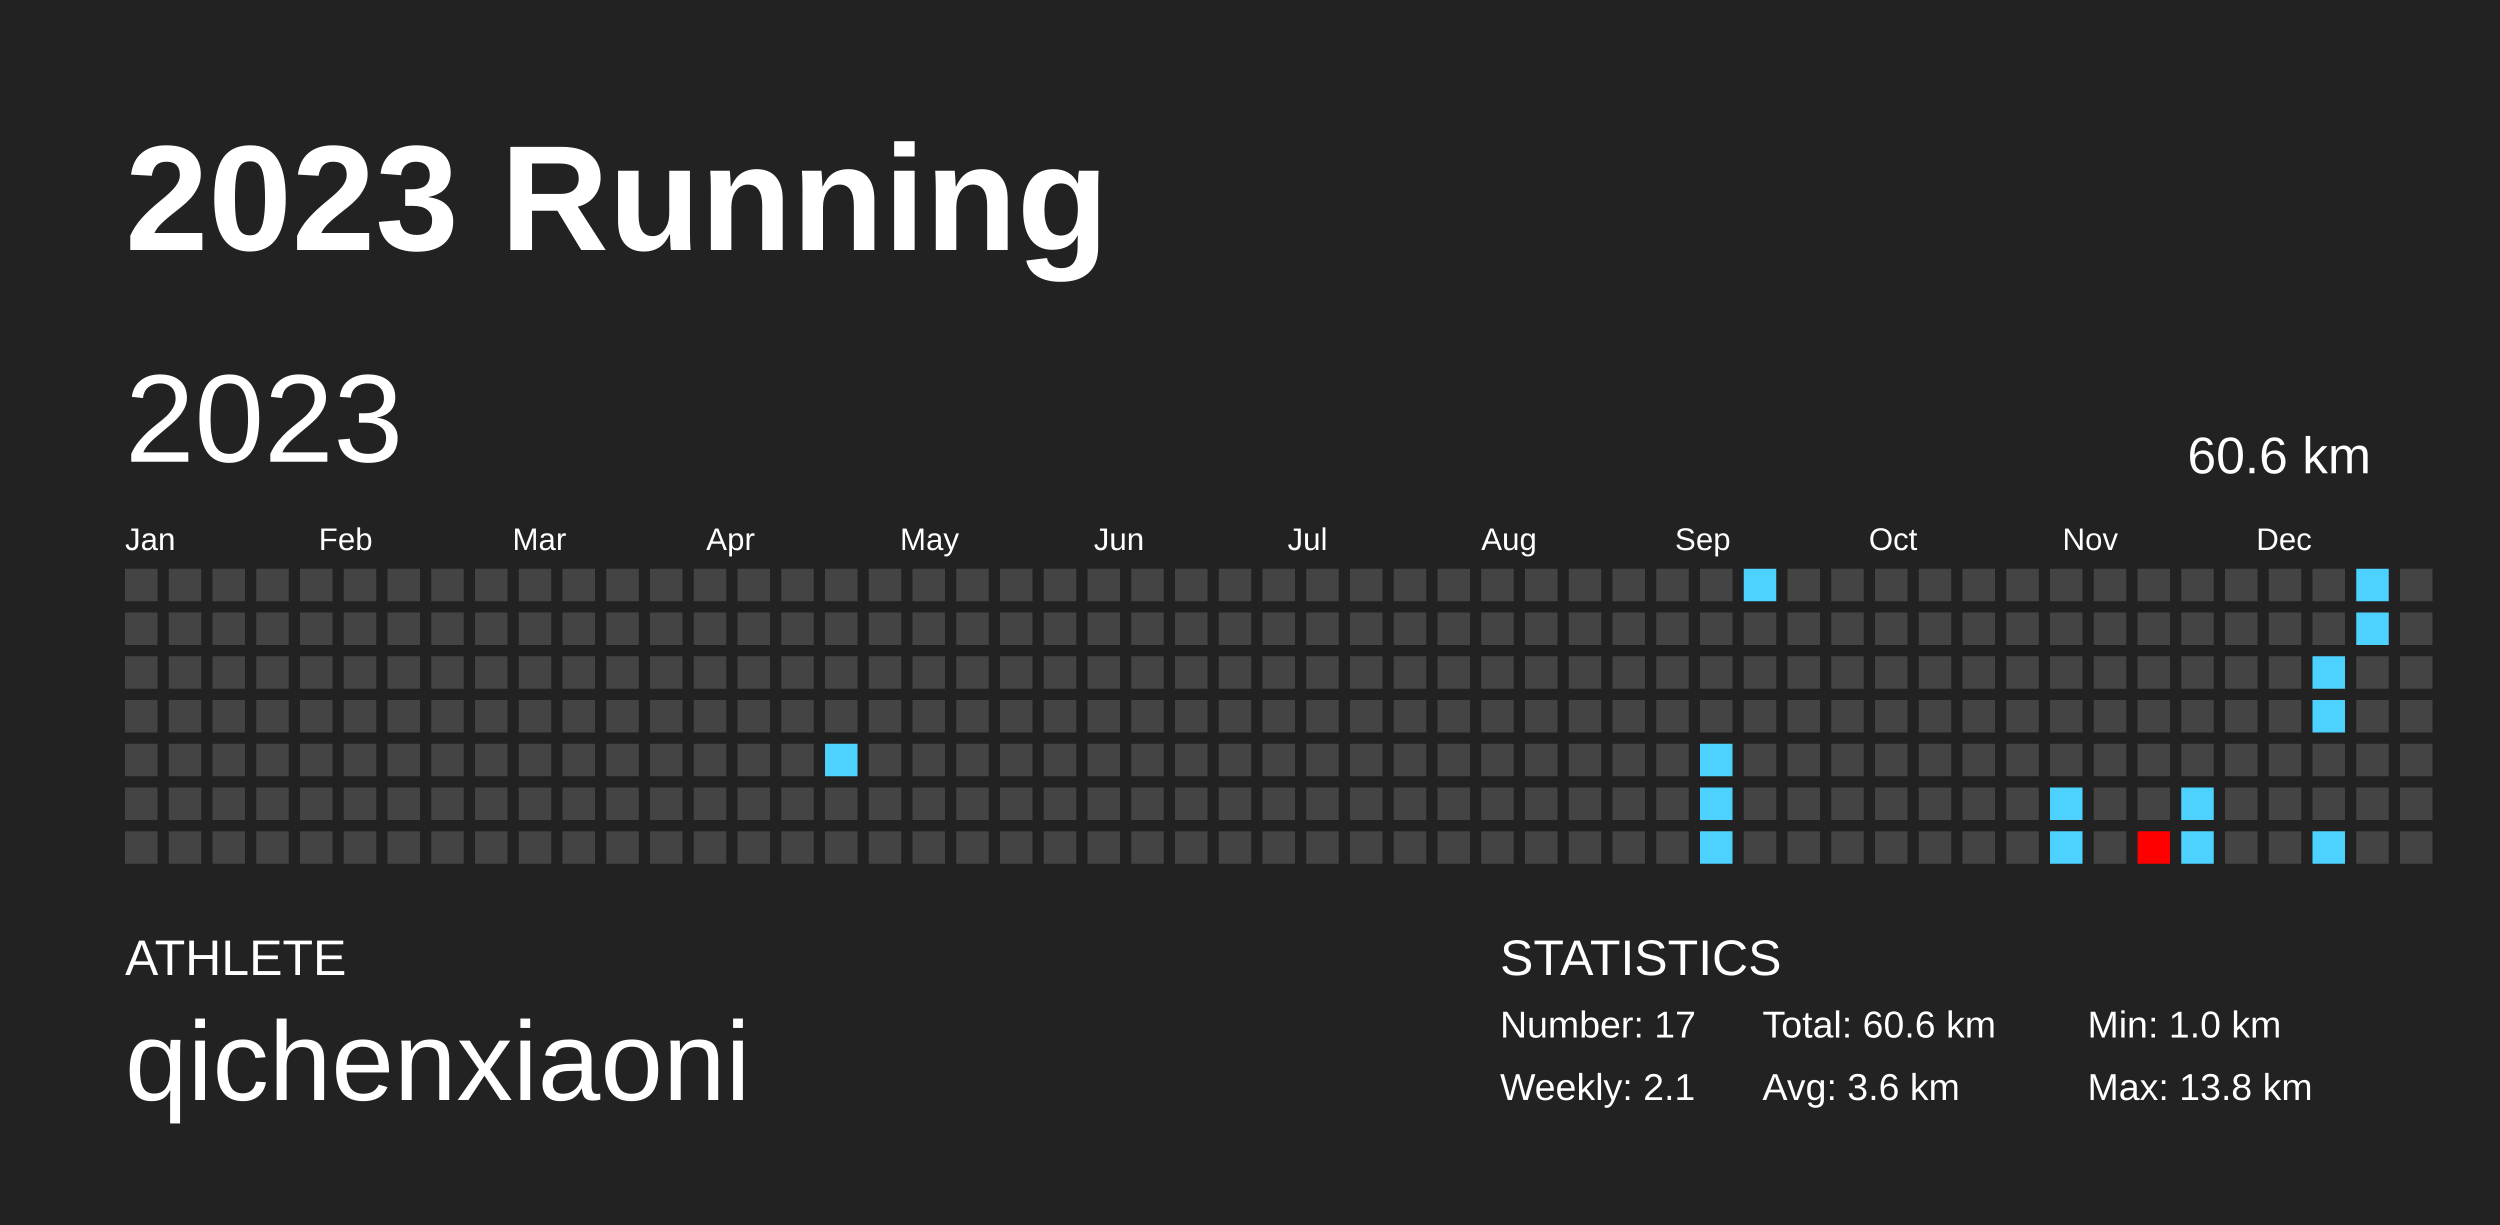
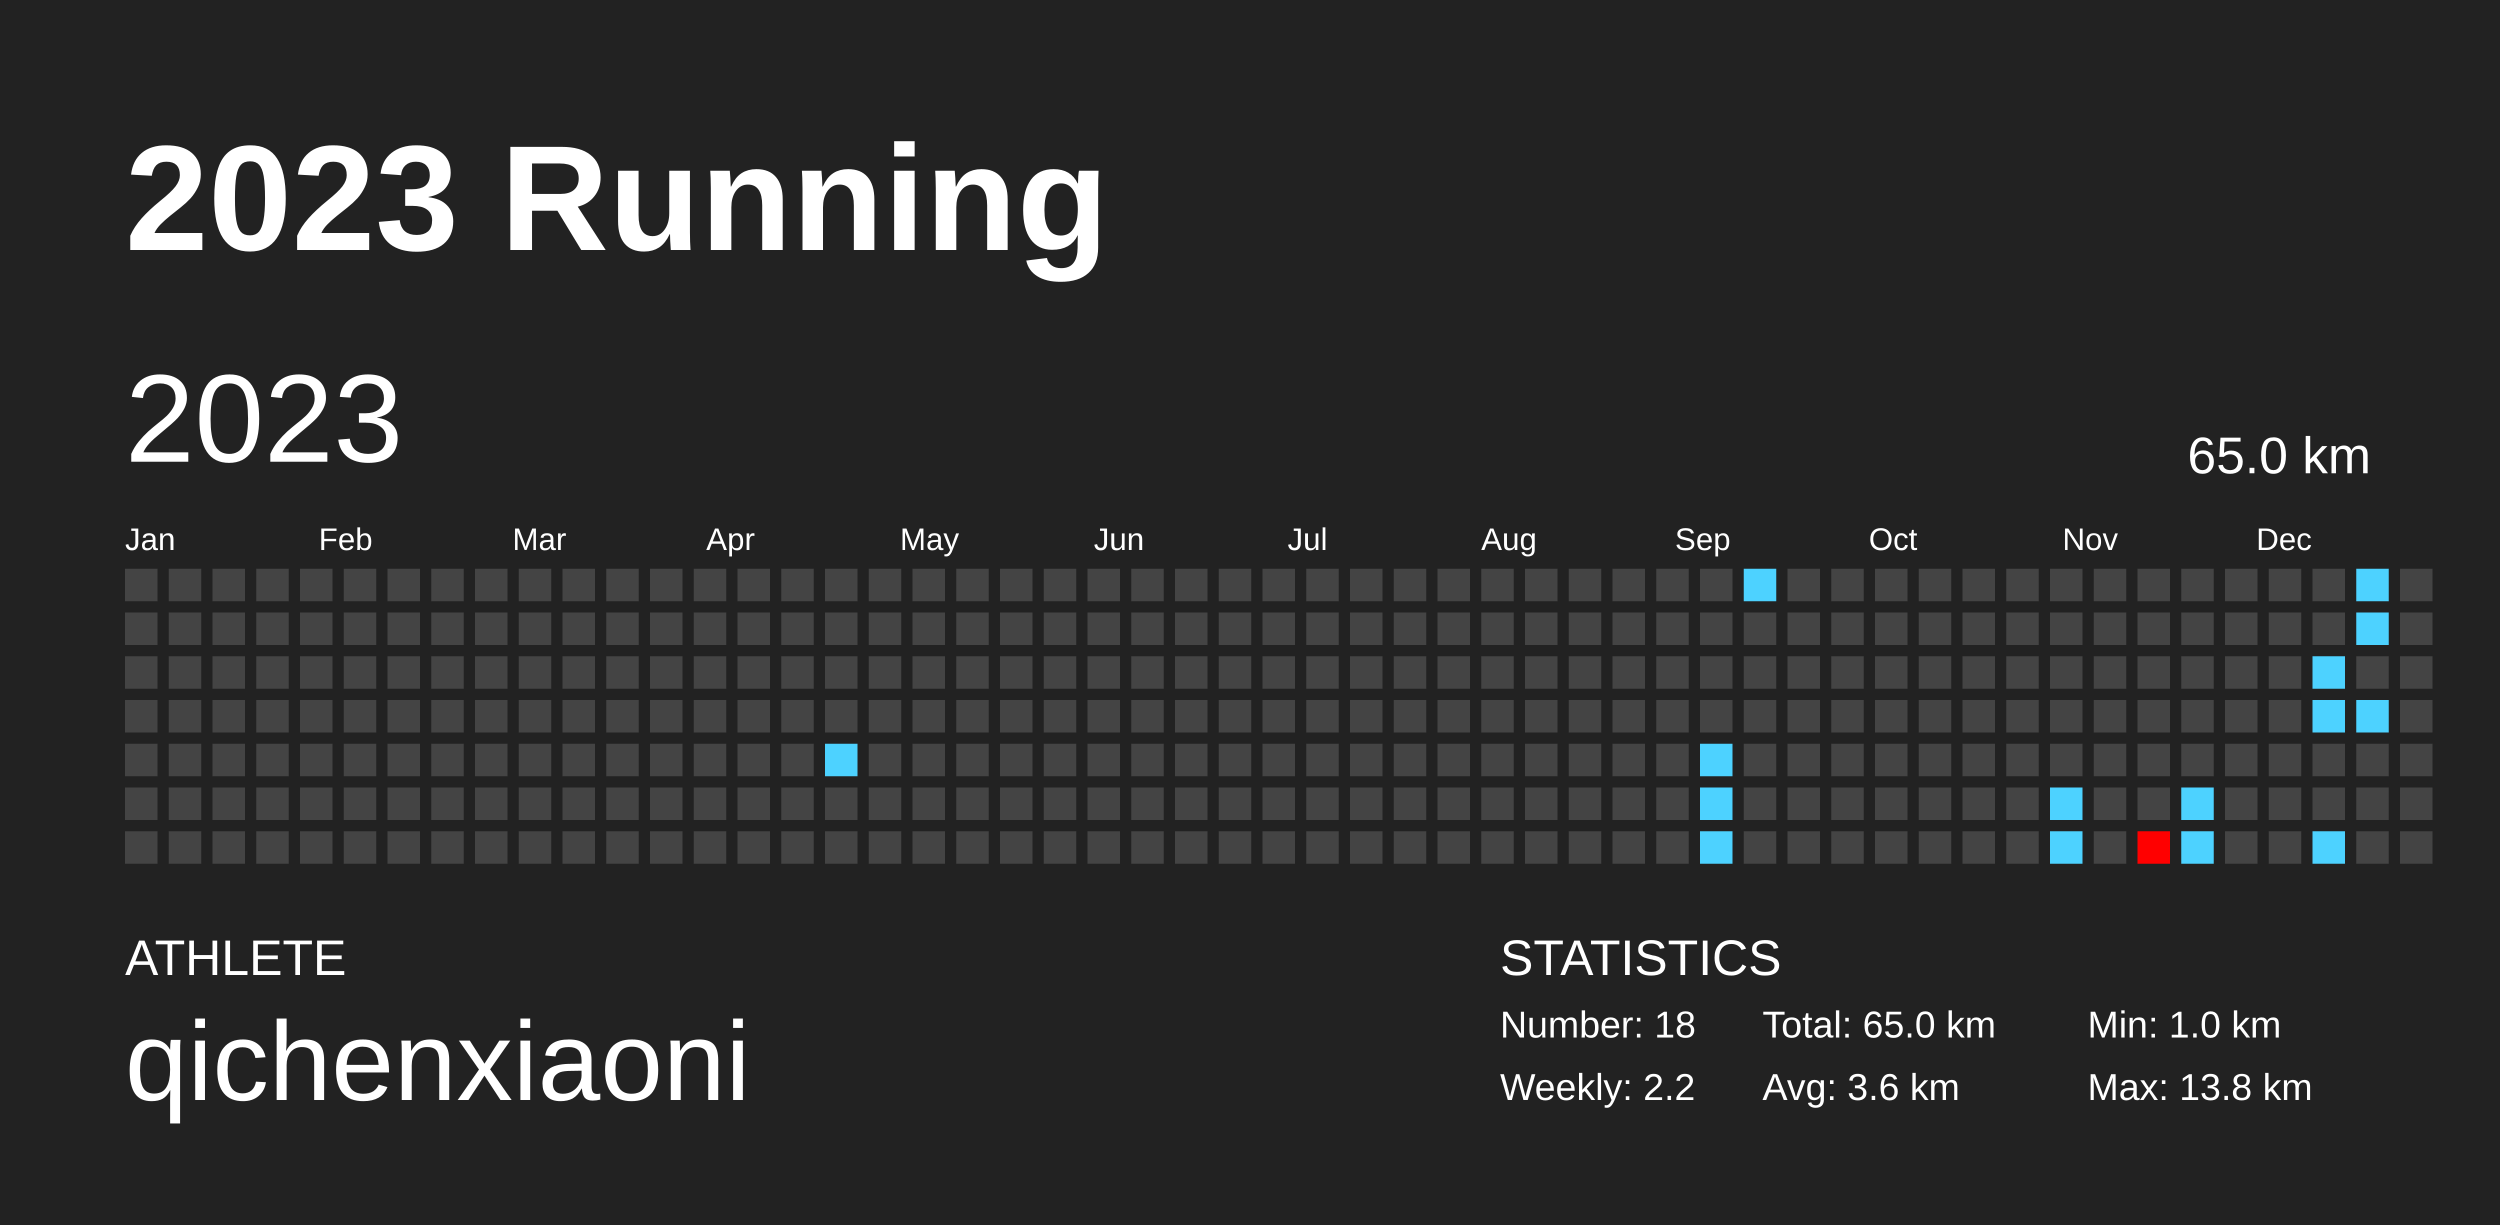
<svg xmlns="http://www.w3.org/2000/svg" baseProfile="full" height="98mm" version="1.1" viewBox="0,0,200,98" width="200mm">
  <defs />
  <rect fill="#222222" height="98" width="200" x="0" y="0" />
  <text fill="#FFFFFF" style="font-size:12px; font-family:Arial; font-weight:bold;" x="10" y="20">2023 Running</text>
  <text fill="#FFFFFF" style="font-size:4px; font-family:Arial" x="10" y="78">ATHLETE</text>
  <text fill="#FFFFFF" style="font-size:9px; font-family:Arial" x="10" y="88">qichenxiaoni</text>
  <text fill="#FFFFFF" style="font-size:4px; font-family:Arial" x="120" y="78">STATISTICS</text>
-   <text fill="#FFFFFF" style="font-size:3px; font-family:Arial" x="120" y="83">Number: 17</text>
-   <text fill="#FFFFFF" style="font-size:3px; font-family:Arial" x="120" y="88">Weekly: 2.1</text>
-   <text fill="#FFFFFF" style="font-size:3px; font-family:Arial" x="141" y="83">Total: 60.6 km</text>
+   <text fill="#FFFFFF" style="font-size:3px; font-family:Arial" x="120" y="83">Number: 18</text>
+   <text fill="#FFFFFF" style="font-size:3px; font-family:Arial" x="120" y="88">Weekly: 2.2</text>
+   <text fill="#FFFFFF" style="font-size:3px; font-family:Arial" x="141" y="83">Total: 65.0 km</text>
  <text fill="#FFFFFF" style="font-size:3px; font-family:Arial" x="141" y="88">Avg: 3.6 km</text>
  <text fill="#FFFFFF" style="font-size:3px; font-family:Arial" x="167" y="83">Min: 1.0 km</text>
  <text fill="#FFFFFF" style="font-size:3px; font-family:Arial" x="167" y="88">Max: 13.8 km</text>
  <text dominant-baseline="hanging" fill="#FFFFFF" style="font-size:10.0px; font-family:Arial;" x="10" y="30">2023</text>
-   <text dominant-baseline="hanging" fill="#FFFFFF" style="font-size:4.125px; font-family:Arial;" x="175" y="35">60.6 km</text>
+   <text dominant-baseline="hanging" fill="#FFFFFF" style="font-size:4.125px; font-family:Arial;" x="175" y="35">65.0 km</text>
  <text fill="#FFFFFF" style="font-size:2.5px; font-family:Arial" x="10.0" y="44">Jan</text>
  <text fill="#FFFFFF" style="font-size:2.5px; font-family:Arial" x="25.5" y="44">Feb</text>
  <text fill="#FFFFFF" style="font-size:2.5px; font-family:Arial" x="41.0" y="44">Mar</text>
  <text fill="#FFFFFF" style="font-size:2.5px; font-family:Arial" x="56.5" y="44">Apr</text>
  <text fill="#FFFFFF" style="font-size:2.5px; font-family:Arial" x="72.0" y="44">May</text>
  <text fill="#FFFFFF" style="font-size:2.5px; font-family:Arial" x="87.5" y="44">Jun</text>
  <text fill="#FFFFFF" style="font-size:2.5px; font-family:Arial" x="103.0" y="44">Jul</text>
  <text fill="#FFFFFF" style="font-size:2.5px; font-family:Arial" x="118.5" y="44">Aug</text>
  <text fill="#FFFFFF" style="font-size:2.5px; font-family:Arial" x="134.0" y="44">Sep</text>
  <text fill="#FFFFFF" style="font-size:2.5px; font-family:Arial" x="149.5" y="44">Oct</text>
  <text fill="#FFFFFF" style="font-size:2.5px; font-family:Arial" x="165.0" y="44">Nov</text>
  <text fill="#FFFFFF" style="font-size:2.5px; font-family:Arial" x="180.5" y="44">Dec</text>
  <rect fill="#444444" height="2.6" width="2.6" x="10.0" y="45.5" />
  <rect fill="#444444" height="2.6" width="2.6" x="10.0" y="49.0" />
  <rect fill="#444444" height="2.6" width="2.6" x="10.0" y="52.5" />
  <rect fill="#444444" height="2.6" width="2.6" x="10.0" y="56.0" />
  <rect fill="#444444" height="2.6" width="2.6" x="10.0" y="59.5" />
  <rect fill="#444444" height="2.6" width="2.6" x="10.0" y="63.0" />
  <rect fill="#444444" height="2.6" width="2.6" x="10.0" y="66.5" />
  <rect fill="#444444" height="2.6" width="2.6" x="13.5" y="45.5" />
  <rect fill="#444444" height="2.6" width="2.6" x="13.5" y="49.0" />
  <rect fill="#444444" height="2.6" width="2.6" x="13.5" y="52.5" />
  <rect fill="#444444" height="2.6" width="2.6" x="13.5" y="56.0" />
  <rect fill="#444444" height="2.6" width="2.6" x="13.5" y="59.5" />
  <rect fill="#444444" height="2.6" width="2.6" x="13.5" y="63.0" />
  <rect fill="#444444" height="2.6" width="2.6" x="13.5" y="66.5" />
  <rect fill="#444444" height="2.6" width="2.6" x="17.0" y="45.5" />
  <rect fill="#444444" height="2.6" width="2.6" x="17.0" y="49.0" />
  <rect fill="#444444" height="2.6" width="2.6" x="17.0" y="52.5" />
  <rect fill="#444444" height="2.6" width="2.6" x="17.0" y="56.0" />
  <rect fill="#444444" height="2.6" width="2.6" x="17.0" y="59.5" />
  <rect fill="#444444" height="2.6" width="2.6" x="17.0" y="63.0" />
  <rect fill="#444444" height="2.6" width="2.6" x="17.0" y="66.5" />
  <rect fill="#444444" height="2.6" width="2.6" x="20.5" y="45.5" />
  <rect fill="#444444" height="2.6" width="2.6" x="20.5" y="49.0" />
  <rect fill="#444444" height="2.6" width="2.6" x="20.5" y="52.5" />
  <rect fill="#444444" height="2.6" width="2.6" x="20.5" y="56.0" />
  <rect fill="#444444" height="2.6" width="2.6" x="20.5" y="59.5" />
  <rect fill="#444444" height="2.6" width="2.6" x="20.5" y="63.0" />
  <rect fill="#444444" height="2.6" width="2.6" x="20.5" y="66.5" />
  <rect fill="#444444" height="2.6" width="2.6" x="24.0" y="45.5" />
  <rect fill="#444444" height="2.6" width="2.6" x="24.0" y="49.0" />
  <rect fill="#444444" height="2.6" width="2.6" x="24.0" y="52.5" />
  <rect fill="#444444" height="2.6" width="2.6" x="24.0" y="56.0" />
  <rect fill="#444444" height="2.6" width="2.6" x="24.0" y="59.5" />
  <rect fill="#444444" height="2.6" width="2.6" x="24.0" y="63.0" />
  <rect fill="#444444" height="2.6" width="2.6" x="24.0" y="66.5" />
  <rect fill="#444444" height="2.6" width="2.6" x="27.5" y="45.5" />
  <rect fill="#444444" height="2.6" width="2.6" x="27.5" y="49.0" />
  <rect fill="#444444" height="2.6" width="2.6" x="27.5" y="52.5" />
  <rect fill="#444444" height="2.6" width="2.6" x="27.5" y="56.0" />
  <rect fill="#444444" height="2.6" width="2.6" x="27.5" y="59.5" />
  <rect fill="#444444" height="2.6" width="2.6" x="27.5" y="63.0" />
  <rect fill="#444444" height="2.6" width="2.6" x="27.5" y="66.5" />
  <rect fill="#444444" height="2.6" width="2.6" x="31.0" y="45.5" />
  <rect fill="#444444" height="2.6" width="2.6" x="31.0" y="49.0" />
  <rect fill="#444444" height="2.6" width="2.6" x="31.0" y="52.5" />
  <rect fill="#444444" height="2.6" width="2.6" x="31.0" y="56.0" />
  <rect fill="#444444" height="2.6" width="2.6" x="31.0" y="59.5" />
  <rect fill="#444444" height="2.6" width="2.6" x="31.0" y="63.0" />
  <rect fill="#444444" height="2.6" width="2.6" x="31.0" y="66.5" />
  <rect fill="#444444" height="2.6" width="2.6" x="34.5" y="45.5" />
  <rect fill="#444444" height="2.6" width="2.6" x="34.5" y="49.0" />
  <rect fill="#444444" height="2.6" width="2.6" x="34.5" y="52.5" />
  <rect fill="#444444" height="2.6" width="2.6" x="34.5" y="56.0" />
  <rect fill="#444444" height="2.6" width="2.6" x="34.5" y="59.5" />
  <rect fill="#444444" height="2.6" width="2.6" x="34.5" y="63.0" />
  <rect fill="#444444" height="2.6" width="2.6" x="34.5" y="66.5" />
  <rect fill="#444444" height="2.6" width="2.6" x="38.0" y="45.5" />
  <rect fill="#444444" height="2.6" width="2.6" x="38.0" y="49.0" />
  <rect fill="#444444" height="2.6" width="2.6" x="38.0" y="52.5" />
  <rect fill="#444444" height="2.6" width="2.6" x="38.0" y="56.0" />
  <rect fill="#444444" height="2.6" width="2.6" x="38.0" y="59.5" />
  <rect fill="#444444" height="2.6" width="2.6" x="38.0" y="63.0" />
  <rect fill="#444444" height="2.6" width="2.6" x="38.0" y="66.5" />
  <rect fill="#444444" height="2.6" width="2.6" x="41.5" y="45.5" />
  <rect fill="#444444" height="2.6" width="2.6" x="41.5" y="49.0" />
  <rect fill="#444444" height="2.6" width="2.6" x="41.5" y="52.5" />
  <rect fill="#444444" height="2.6" width="2.6" x="41.5" y="56.0" />
  <rect fill="#444444" height="2.6" width="2.6" x="41.5" y="59.5" />
  <rect fill="#444444" height="2.6" width="2.6" x="41.5" y="63.0" />
  <rect fill="#444444" height="2.6" width="2.6" x="41.5" y="66.5" />
  <rect fill="#444444" height="2.6" width="2.6" x="45.0" y="45.5" />
  <rect fill="#444444" height="2.6" width="2.6" x="45.0" y="49.0" />
  <rect fill="#444444" height="2.6" width="2.6" x="45.0" y="52.5" />
  <rect fill="#444444" height="2.6" width="2.6" x="45.0" y="56.0" />
  <rect fill="#444444" height="2.6" width="2.6" x="45.0" y="59.5" />
  <rect fill="#444444" height="2.6" width="2.6" x="45.0" y="63.0" />
  <rect fill="#444444" height="2.6" width="2.6" x="45.0" y="66.5" />
  <rect fill="#444444" height="2.6" width="2.6" x="48.5" y="45.5" />
  <rect fill="#444444" height="2.6" width="2.6" x="48.5" y="49.0" />
  <rect fill="#444444" height="2.6" width="2.6" x="48.5" y="52.5" />
  <rect fill="#444444" height="2.6" width="2.6" x="48.5" y="56.0" />
  <rect fill="#444444" height="2.6" width="2.6" x="48.5" y="59.5" />
  <rect fill="#444444" height="2.6" width="2.6" x="48.5" y="63.0" />
  <rect fill="#444444" height="2.6" width="2.6" x="48.5" y="66.5" />
  <rect fill="#444444" height="2.6" width="2.6" x="52.0" y="45.5" />
  <rect fill="#444444" height="2.6" width="2.6" x="52.0" y="49.0" />
  <rect fill="#444444" height="2.6" width="2.6" x="52.0" y="52.5" />
  <rect fill="#444444" height="2.6" width="2.6" x="52.0" y="56.0" />
  <rect fill="#444444" height="2.6" width="2.6" x="52.0" y="59.5" />
  <rect fill="#444444" height="2.6" width="2.6" x="52.0" y="63.0" />
  <rect fill="#444444" height="2.6" width="2.6" x="52.0" y="66.5" />
  <rect fill="#444444" height="2.6" width="2.6" x="55.5" y="45.5" />
  <rect fill="#444444" height="2.6" width="2.6" x="55.5" y="49.0" />
  <rect fill="#444444" height="2.6" width="2.6" x="55.5" y="52.5" />
  <rect fill="#444444" height="2.6" width="2.6" x="55.5" y="56.0" />
  <rect fill="#444444" height="2.6" width="2.6" x="55.5" y="59.5" />
  <rect fill="#444444" height="2.6" width="2.6" x="55.5" y="63.0" />
  <rect fill="#444444" height="2.6" width="2.6" x="55.5" y="66.5" />
  <rect fill="#444444" height="2.6" width="2.6" x="59.0" y="45.5" />
  <rect fill="#444444" height="2.6" width="2.6" x="59.0" y="49.0" />
  <rect fill="#444444" height="2.6" width="2.6" x="59.0" y="52.5" />
  <rect fill="#444444" height="2.6" width="2.6" x="59.0" y="56.0" />
  <rect fill="#444444" height="2.6" width="2.6" x="59.0" y="59.5" />
  <rect fill="#444444" height="2.6" width="2.6" x="59.0" y="63.0" />
  <rect fill="#444444" height="2.6" width="2.6" x="59.0" y="66.5" />
  <rect fill="#444444" height="2.6" width="2.6" x="62.5" y="45.5" />
  <rect fill="#444444" height="2.6" width="2.6" x="62.5" y="49.0" />
  <rect fill="#444444" height="2.6" width="2.6" x="62.5" y="52.5" />
  <rect fill="#444444" height="2.6" width="2.6" x="62.5" y="56.0" />
  <rect fill="#444444" height="2.6" width="2.6" x="62.5" y="59.5" />
  <rect fill="#444444" height="2.6" width="2.6" x="62.5" y="63.0" />
  <rect fill="#444444" height="2.6" width="2.6" x="62.5" y="66.5" />
  <rect fill="#444444" height="2.6" width="2.6" x="66.0" y="45.5" />
  <rect fill="#444444" height="2.6" width="2.6" x="66.0" y="49.0" />
  <rect fill="#444444" height="2.6" width="2.6" x="66.0" y="52.5" />
  <rect fill="#444444" height="2.6" width="2.6" x="66.0" y="56.0" />
  <rect fill="#4dd2ff" height="2.6" width="2.6" x="66.0" y="59.5" />
  <rect fill="#444444" height="2.6" width="2.6" x="66.0" y="63.0" />
  <rect fill="#444444" height="2.6" width="2.6" x="66.0" y="66.5" />
  <rect fill="#444444" height="2.6" width="2.6" x="69.5" y="45.5" />
  <rect fill="#444444" height="2.6" width="2.6" x="69.5" y="49.0" />
  <rect fill="#444444" height="2.6" width="2.6" x="69.5" y="52.5" />
  <rect fill="#444444" height="2.6" width="2.6" x="69.5" y="56.0" />
  <rect fill="#444444" height="2.6" width="2.6" x="69.5" y="59.5" />
  <rect fill="#444444" height="2.6" width="2.6" x="69.5" y="63.0" />
  <rect fill="#444444" height="2.6" width="2.6" x="69.5" y="66.5" />
  <rect fill="#444444" height="2.6" width="2.6" x="73.0" y="45.5" />
  <rect fill="#444444" height="2.6" width="2.6" x="73.0" y="49.0" />
  <rect fill="#444444" height="2.6" width="2.6" x="73.0" y="52.5" />
  <rect fill="#444444" height="2.6" width="2.6" x="73.0" y="56.0" />
  <rect fill="#444444" height="2.6" width="2.6" x="73.0" y="59.5" />
  <rect fill="#444444" height="2.6" width="2.6" x="73.0" y="63.0" />
  <rect fill="#444444" height="2.6" width="2.6" x="73.0" y="66.5" />
  <rect fill="#444444" height="2.6" width="2.6" x="76.5" y="45.5" />
  <rect fill="#444444" height="2.6" width="2.6" x="76.5" y="49.0" />
  <rect fill="#444444" height="2.6" width="2.6" x="76.5" y="52.5" />
  <rect fill="#444444" height="2.6" width="2.6" x="76.5" y="56.0" />
  <rect fill="#444444" height="2.6" width="2.6" x="76.5" y="59.5" />
  <rect fill="#444444" height="2.6" width="2.6" x="76.5" y="63.0" />
  <rect fill="#444444" height="2.6" width="2.6" x="76.5" y="66.5" />
  <rect fill="#444444" height="2.6" width="2.6" x="80.0" y="45.5" />
  <rect fill="#444444" height="2.6" width="2.6" x="80.0" y="49.0" />
  <rect fill="#444444" height="2.6" width="2.6" x="80.0" y="52.5" />
  <rect fill="#444444" height="2.6" width="2.6" x="80.0" y="56.0" />
  <rect fill="#444444" height="2.6" width="2.6" x="80.0" y="59.5" />
  <rect fill="#444444" height="2.6" width="2.6" x="80.0" y="63.0" />
  <rect fill="#444444" height="2.6" width="2.6" x="80.0" y="66.5" />
  <rect fill="#444444" height="2.6" width="2.6" x="83.5" y="45.5" />
  <rect fill="#444444" height="2.6" width="2.6" x="83.5" y="49.0" />
  <rect fill="#444444" height="2.6" width="2.6" x="83.5" y="52.5" />
  <rect fill="#444444" height="2.6" width="2.6" x="83.5" y="56.0" />
  <rect fill="#444444" height="2.6" width="2.6" x="83.5" y="59.5" />
  <rect fill="#444444" height="2.6" width="2.6" x="83.5" y="63.0" />
  <rect fill="#444444" height="2.6" width="2.6" x="83.5" y="66.5" />
  <rect fill="#444444" height="2.6" width="2.6" x="87.0" y="45.5" />
  <rect fill="#444444" height="2.6" width="2.6" x="87.0" y="49.0" />
  <rect fill="#444444" height="2.6" width="2.6" x="87.0" y="52.5" />
  <rect fill="#444444" height="2.6" width="2.6" x="87.0" y="56.0" />
  <rect fill="#444444" height="2.6" width="2.6" x="87.0" y="59.5" />
  <rect fill="#444444" height="2.6" width="2.6" x="87.0" y="63.0" />
  <rect fill="#444444" height="2.6" width="2.6" x="87.0" y="66.5" />
  <rect fill="#444444" height="2.6" width="2.6" x="90.5" y="45.5" />
  <rect fill="#444444" height="2.6" width="2.6" x="90.5" y="49.0" />
  <rect fill="#444444" height="2.6" width="2.6" x="90.5" y="52.5" />
  <rect fill="#444444" height="2.6" width="2.6" x="90.5" y="56.0" />
  <rect fill="#444444" height="2.6" width="2.6" x="90.5" y="59.5" />
  <rect fill="#444444" height="2.6" width="2.6" x="90.5" y="63.0" />
  <rect fill="#444444" height="2.6" width="2.6" x="90.5" y="66.5" />
  <rect fill="#444444" height="2.6" width="2.6" x="94.0" y="45.5" />
  <rect fill="#444444" height="2.6" width="2.6" x="94.0" y="49.0" />
  <rect fill="#444444" height="2.6" width="2.6" x="94.0" y="52.5" />
  <rect fill="#444444" height="2.6" width="2.6" x="94.0" y="56.0" />
  <rect fill="#444444" height="2.6" width="2.6" x="94.0" y="59.5" />
  <rect fill="#444444" height="2.6" width="2.6" x="94.0" y="63.0" />
  <rect fill="#444444" height="2.6" width="2.6" x="94.0" y="66.5" />
  <rect fill="#444444" height="2.6" width="2.6" x="97.5" y="45.5" />
  <rect fill="#444444" height="2.6" width="2.6" x="97.5" y="49.0" />
  <rect fill="#444444" height="2.6" width="2.6" x="97.5" y="52.5" />
  <rect fill="#444444" height="2.6" width="2.6" x="97.5" y="56.0" />
  <rect fill="#444444" height="2.6" width="2.6" x="97.5" y="59.5" />
  <rect fill="#444444" height="2.6" width="2.6" x="97.5" y="63.0" />
  <rect fill="#444444" height="2.6" width="2.6" x="97.5" y="66.5" />
  <rect fill="#444444" height="2.6" width="2.6" x="101.0" y="45.5" />
  <rect fill="#444444" height="2.6" width="2.6" x="101.0" y="49.0" />
  <rect fill="#444444" height="2.6" width="2.6" x="101.0" y="52.5" />
  <rect fill="#444444" height="2.6" width="2.6" x="101.0" y="56.0" />
  <rect fill="#444444" height="2.6" width="2.6" x="101.0" y="59.5" />
  <rect fill="#444444" height="2.6" width="2.6" x="101.0" y="63.0" />
  <rect fill="#444444" height="2.6" width="2.6" x="101.0" y="66.5" />
  <rect fill="#444444" height="2.6" width="2.6" x="104.5" y="45.5" />
  <rect fill="#444444" height="2.6" width="2.6" x="104.5" y="49.0" />
  <rect fill="#444444" height="2.6" width="2.6" x="104.5" y="52.5" />
  <rect fill="#444444" height="2.6" width="2.6" x="104.5" y="56.0" />
  <rect fill="#444444" height="2.6" width="2.6" x="104.5" y="59.5" />
  <rect fill="#444444" height="2.6" width="2.6" x="104.5" y="63.0" />
  <rect fill="#444444" height="2.6" width="2.6" x="104.5" y="66.5" />
  <rect fill="#444444" height="2.6" width="2.6" x="108.0" y="45.5" />
  <rect fill="#444444" height="2.6" width="2.6" x="108.0" y="49.0" />
  <rect fill="#444444" height="2.6" width="2.6" x="108.0" y="52.5" />
  <rect fill="#444444" height="2.6" width="2.6" x="108.0" y="56.0" />
  <rect fill="#444444" height="2.6" width="2.6" x="108.0" y="59.5" />
  <rect fill="#444444" height="2.6" width="2.6" x="108.0" y="63.0" />
  <rect fill="#444444" height="2.6" width="2.6" x="108.0" y="66.5" />
  <rect fill="#444444" height="2.6" width="2.6" x="111.5" y="45.5" />
  <rect fill="#444444" height="2.6" width="2.6" x="111.5" y="49.0" />
  <rect fill="#444444" height="2.6" width="2.6" x="111.5" y="52.5" />
  <rect fill="#444444" height="2.6" width="2.6" x="111.5" y="56.0" />
  <rect fill="#444444" height="2.6" width="2.6" x="111.5" y="59.5" />
  <rect fill="#444444" height="2.6" width="2.6" x="111.5" y="63.0" />
  <rect fill="#444444" height="2.6" width="2.6" x="111.5" y="66.5" />
  <rect fill="#444444" height="2.6" width="2.6" x="115.0" y="45.5" />
  <rect fill="#444444" height="2.6" width="2.6" x="115.0" y="49.0" />
  <rect fill="#444444" height="2.6" width="2.6" x="115.0" y="52.5" />
  <rect fill="#444444" height="2.6" width="2.6" x="115.0" y="56.0" />
  <rect fill="#444444" height="2.6" width="2.6" x="115.0" y="59.5" />
  <rect fill="#444444" height="2.6" width="2.6" x="115.0" y="63.0" />
  <rect fill="#444444" height="2.6" width="2.6" x="115.0" y="66.5" />
  <rect fill="#444444" height="2.6" width="2.6" x="118.5" y="45.5" />
  <rect fill="#444444" height="2.6" width="2.6" x="118.5" y="49.0" />
  <rect fill="#444444" height="2.6" width="2.6" x="118.5" y="52.5" />
  <rect fill="#444444" height="2.6" width="2.6" x="118.5" y="56.0" />
  <rect fill="#444444" height="2.6" width="2.6" x="118.5" y="59.5" />
  <rect fill="#444444" height="2.6" width="2.6" x="118.5" y="63.0" />
  <rect fill="#444444" height="2.6" width="2.6" x="118.5" y="66.5" />
  <rect fill="#444444" height="2.6" width="2.6" x="122.0" y="45.5" />
  <rect fill="#444444" height="2.6" width="2.6" x="122.0" y="49.0" />
  <rect fill="#444444" height="2.6" width="2.6" x="122.0" y="52.5" />
  <rect fill="#444444" height="2.6" width="2.6" x="122.0" y="56.0" />
  <rect fill="#444444" height="2.6" width="2.6" x="122.0" y="59.5" />
  <rect fill="#444444" height="2.6" width="2.6" x="122.0" y="63.0" />
  <rect fill="#444444" height="2.6" width="2.6" x="122.0" y="66.5" />
  <rect fill="#444444" height="2.6" width="2.6" x="125.5" y="45.5" />
  <rect fill="#444444" height="2.6" width="2.6" x="125.5" y="49.0" />
  <rect fill="#444444" height="2.6" width="2.6" x="125.5" y="52.5" />
  <rect fill="#444444" height="2.6" width="2.6" x="125.5" y="56.0" />
  <rect fill="#444444" height="2.6" width="2.6" x="125.5" y="59.5" />
  <rect fill="#444444" height="2.6" width="2.6" x="125.5" y="63.0" />
  <rect fill="#444444" height="2.6" width="2.6" x="125.5" y="66.5" />
  <rect fill="#444444" height="2.6" width="2.6" x="129.0" y="45.5" />
  <rect fill="#444444" height="2.6" width="2.6" x="129.0" y="49.0" />
  <rect fill="#444444" height="2.6" width="2.6" x="129.0" y="52.5" />
  <rect fill="#444444" height="2.6" width="2.6" x="129.0" y="56.0" />
  <rect fill="#444444" height="2.6" width="2.6" x="129.0" y="59.5" />
  <rect fill="#444444" height="2.6" width="2.6" x="129.0" y="63.0" />
  <rect fill="#444444" height="2.6" width="2.6" x="129.0" y="66.5" />
  <rect fill="#444444" height="2.6" width="2.6" x="132.5" y="45.5" />
  <rect fill="#444444" height="2.6" width="2.6" x="132.5" y="49.0" />
  <rect fill="#444444" height="2.6" width="2.6" x="132.5" y="52.5" />
  <rect fill="#444444" height="2.6" width="2.6" x="132.5" y="56.0" />
  <rect fill="#444444" height="2.6" width="2.6" x="132.5" y="59.5" />
  <rect fill="#444444" height="2.6" width="2.6" x="132.5" y="63.0" />
  <rect fill="#444444" height="2.6" width="2.6" x="132.5" y="66.5" />
  <rect fill="#444444" height="2.6" width="2.6" x="136.0" y="45.5" />
  <rect fill="#444444" height="2.6" width="2.6" x="136.0" y="49.0" />
  <rect fill="#444444" height="2.6" width="2.6" x="136.0" y="52.5" />
  <rect fill="#444444" height="2.6" width="2.6" x="136.0" y="56.0" />
  <rect fill="#4dd2ff" height="2.6" width="2.6" x="136.0" y="59.5" />
  <rect fill="#4dd2ff" height="2.6" width="2.6" x="136.0" y="63.0" />
  <rect fill="#4dd2ff" height="2.6" width="2.6" x="136.0" y="66.5" />
  <rect fill="#4dd2ff" height="2.6" width="2.6" x="139.5" y="45.5" />
  <rect fill="#444444" height="2.6" width="2.6" x="139.5" y="49.0" />
  <rect fill="#444444" height="2.6" width="2.6" x="139.5" y="52.5" />
  <rect fill="#444444" height="2.6" width="2.6" x="139.5" y="56.0" />
  <rect fill="#444444" height="2.6" width="2.6" x="139.5" y="59.5" />
  <rect fill="#444444" height="2.6" width="2.6" x="139.5" y="63.0" />
  <rect fill="#444444" height="2.6" width="2.6" x="139.5" y="66.5" />
  <rect fill="#444444" height="2.6" width="2.6" x="143.0" y="45.5" />
  <rect fill="#444444" height="2.6" width="2.6" x="143.0" y="49.0" />
  <rect fill="#444444" height="2.6" width="2.6" x="143.0" y="52.5" />
  <rect fill="#444444" height="2.6" width="2.6" x="143.0" y="56.0" />
  <rect fill="#444444" height="2.6" width="2.6" x="143.0" y="59.5" />
  <rect fill="#444444" height="2.6" width="2.6" x="143.0" y="63.0" />
  <rect fill="#444444" height="2.6" width="2.6" x="143.0" y="66.5" />
  <rect fill="#444444" height="2.6" width="2.6" x="146.5" y="45.5" />
  <rect fill="#444444" height="2.6" width="2.6" x="146.5" y="49.0" />
  <rect fill="#444444" height="2.6" width="2.6" x="146.5" y="52.5" />
  <rect fill="#444444" height="2.6" width="2.6" x="146.5" y="56.0" />
  <rect fill="#444444" height="2.6" width="2.6" x="146.5" y="59.5" />
  <rect fill="#444444" height="2.6" width="2.6" x="146.5" y="63.0" />
  <rect fill="#444444" height="2.6" width="2.6" x="146.5" y="66.5" />
  <rect fill="#444444" height="2.6" width="2.6" x="150.0" y="45.5" />
  <rect fill="#444444" height="2.6" width="2.6" x="150.0" y="49.0" />
  <rect fill="#444444" height="2.6" width="2.6" x="150.0" y="52.5" />
  <rect fill="#444444" height="2.6" width="2.6" x="150.0" y="56.0" />
  <rect fill="#444444" height="2.6" width="2.6" x="150.0" y="59.5" />
  <rect fill="#444444" height="2.6" width="2.6" x="150.0" y="63.0" />
  <rect fill="#444444" height="2.6" width="2.6" x="150.0" y="66.5" />
  <rect fill="#444444" height="2.6" width="2.6" x="153.5" y="45.5" />
  <rect fill="#444444" height="2.6" width="2.6" x="153.5" y="49.0" />
  <rect fill="#444444" height="2.6" width="2.6" x="153.5" y="52.5" />
  <rect fill="#444444" height="2.6" width="2.6" x="153.5" y="56.0" />
  <rect fill="#444444" height="2.6" width="2.6" x="153.5" y="59.5" />
  <rect fill="#444444" height="2.6" width="2.6" x="153.5" y="63.0" />
  <rect fill="#444444" height="2.6" width="2.6" x="153.5" y="66.5" />
  <rect fill="#444444" height="2.6" width="2.6" x="157.0" y="45.5" />
  <rect fill="#444444" height="2.6" width="2.6" x="157.0" y="49.0" />
  <rect fill="#444444" height="2.6" width="2.6" x="157.0" y="52.5" />
  <rect fill="#444444" height="2.6" width="2.6" x="157.0" y="56.0" />
  <rect fill="#444444" height="2.6" width="2.6" x="157.0" y="59.5" />
  <rect fill="#444444" height="2.6" width="2.6" x="157.0" y="63.0" />
  <rect fill="#444444" height="2.6" width="2.6" x="157.0" y="66.5" />
  <rect fill="#444444" height="2.6" width="2.6" x="160.5" y="45.5" />
  <rect fill="#444444" height="2.6" width="2.6" x="160.5" y="49.0" />
  <rect fill="#444444" height="2.6" width="2.6" x="160.5" y="52.5" />
  <rect fill="#444444" height="2.6" width="2.6" x="160.5" y="56.0" />
  <rect fill="#444444" height="2.6" width="2.6" x="160.5" y="59.5" />
  <rect fill="#444444" height="2.6" width="2.6" x="160.5" y="63.0" />
  <rect fill="#444444" height="2.6" width="2.6" x="160.5" y="66.5" />
  <rect fill="#444444" height="2.6" width="2.6" x="164.0" y="45.5" />
  <rect fill="#444444" height="2.6" width="2.6" x="164.0" y="49.0" />
  <rect fill="#444444" height="2.6" width="2.6" x="164.0" y="52.5" />
  <rect fill="#444444" height="2.6" width="2.6" x="164.0" y="56.0" />
  <rect fill="#444444" height="2.6" width="2.6" x="164.0" y="59.5" />
  <rect fill="#4dd2ff" height="2.6" width="2.6" x="164.0" y="63.0" />
  <rect fill="#4dd2ff" height="2.6" width="2.6" x="164.0" y="66.5" />
  <rect fill="#444444" height="2.6" width="2.6" x="167.5" y="45.5" />
  <rect fill="#444444" height="2.6" width="2.6" x="167.5" y="49.0" />
  <rect fill="#444444" height="2.6" width="2.6" x="167.5" y="52.5" />
  <rect fill="#444444" height="2.6" width="2.6" x="167.5" y="56.0" />
  <rect fill="#444444" height="2.6" width="2.6" x="167.5" y="59.5" />
  <rect fill="#444444" height="2.6" width="2.6" x="167.5" y="63.0" />
  <rect fill="#444444" height="2.6" width="2.6" x="167.5" y="66.5" />
  <rect fill="#444444" height="2.6" width="2.6" x="171.0" y="45.5" />
  <rect fill="#444444" height="2.6" width="2.6" x="171.0" y="49.0" />
  <rect fill="#444444" height="2.6" width="2.6" x="171.0" y="52.5" />
  <rect fill="#444444" height="2.6" width="2.6" x="171.0" y="56.0" />
  <rect fill="#444444" height="2.6" width="2.6" x="171.0" y="59.5" />
  <rect fill="#444444" height="2.6" width="2.6" x="171.0" y="63.0" />
  <rect fill="#ff0000" height="2.6" width="2.6" x="171.0" y="66.5" />
  <rect fill="#444444" height="2.6" width="2.6" x="174.5" y="45.5" />
  <rect fill="#444444" height="2.6" width="2.6" x="174.5" y="49.0" />
  <rect fill="#444444" height="2.6" width="2.6" x="174.5" y="52.5" />
  <rect fill="#444444" height="2.6" width="2.6" x="174.5" y="56.0" />
  <rect fill="#444444" height="2.6" width="2.6" x="174.5" y="59.5" />
  <rect fill="#4dd2ff" height="2.6" width="2.6" x="174.5" y="63.0" />
  <rect fill="#4dd2ff" height="2.6" width="2.6" x="174.5" y="66.5" />
  <rect fill="#444444" height="2.6" width="2.6" x="178.0" y="45.5" />
  <rect fill="#444444" height="2.6" width="2.6" x="178.0" y="49.0" />
  <rect fill="#444444" height="2.6" width="2.6" x="178.0" y="52.5" />
  <rect fill="#444444" height="2.6" width="2.6" x="178.0" y="56.0" />
  <rect fill="#444444" height="2.6" width="2.6" x="178.0" y="59.5" />
  <rect fill="#444444" height="2.6" width="2.6" x="178.0" y="63.0" />
  <rect fill="#444444" height="2.6" width="2.6" x="178.0" y="66.5" />
  <rect fill="#444444" height="2.6" width="2.6" x="181.5" y="45.5" />
  <rect fill="#444444" height="2.6" width="2.6" x="181.5" y="49.0" />
  <rect fill="#444444" height="2.6" width="2.6" x="181.5" y="52.5" />
  <rect fill="#444444" height="2.6" width="2.6" x="181.5" y="56.0" />
  <rect fill="#444444" height="2.6" width="2.6" x="181.5" y="59.5" />
  <rect fill="#444444" height="2.6" width="2.6" x="181.5" y="63.0" />
  <rect fill="#444444" height="2.6" width="2.6" x="181.5" y="66.5" />
  <rect fill="#444444" height="2.6" width="2.6" x="185.0" y="45.5" />
  <rect fill="#444444" height="2.6" width="2.6" x="185.0" y="49.0" />
  <rect fill="#4dd2ff" height="2.6" width="2.6" x="185.0" y="52.5" />
  <rect fill="#4dd2ff" height="2.6" width="2.6" x="185.0" y="56.0" />
  <rect fill="#444444" height="2.6" width="2.6" x="185.0" y="59.5" />
  <rect fill="#444444" height="2.6" width="2.6" x="185.0" y="63.0" />
  <rect fill="#4dd2ff" height="2.6" width="2.6" x="185.0" y="66.5" />
  <rect fill="#4dd2ff" height="2.6" width="2.6" x="188.5" y="45.5" />
  <rect fill="#4dd2ff" height="2.6" width="2.6" x="188.5" y="49.0" />
  <rect fill="#444444" height="2.6" width="2.6" x="188.5" y="52.5" />
-   <rect fill="#444444" height="2.6" width="2.6" x="188.5" y="56.0" />
+   <rect fill="#4dd2ff" height="2.6" width="2.6" x="188.5" y="56.0" />
  <rect fill="#444444" height="2.6" width="2.6" x="188.5" y="59.5" />
  <rect fill="#444444" height="2.6" width="2.6" x="188.5" y="63.0" />
  <rect fill="#444444" height="2.6" width="2.6" x="188.5" y="66.5" />
  <rect fill="#444444" height="2.6" width="2.6" x="192.0" y="45.5" />
  <rect fill="#444444" height="2.6" width="2.6" x="192.0" y="49.0" />
  <rect fill="#444444" height="2.6" width="2.6" x="192.0" y="52.5" />
  <rect fill="#444444" height="2.6" width="2.6" x="192.0" y="56.0" />
  <rect fill="#444444" height="2.6" width="2.6" x="192.0" y="59.5" />
  <rect fill="#444444" height="2.6" width="2.6" x="192.0" y="63.0" />
  <rect fill="#444444" height="2.6" width="2.6" x="192.0" y="66.5" />
</svg>
